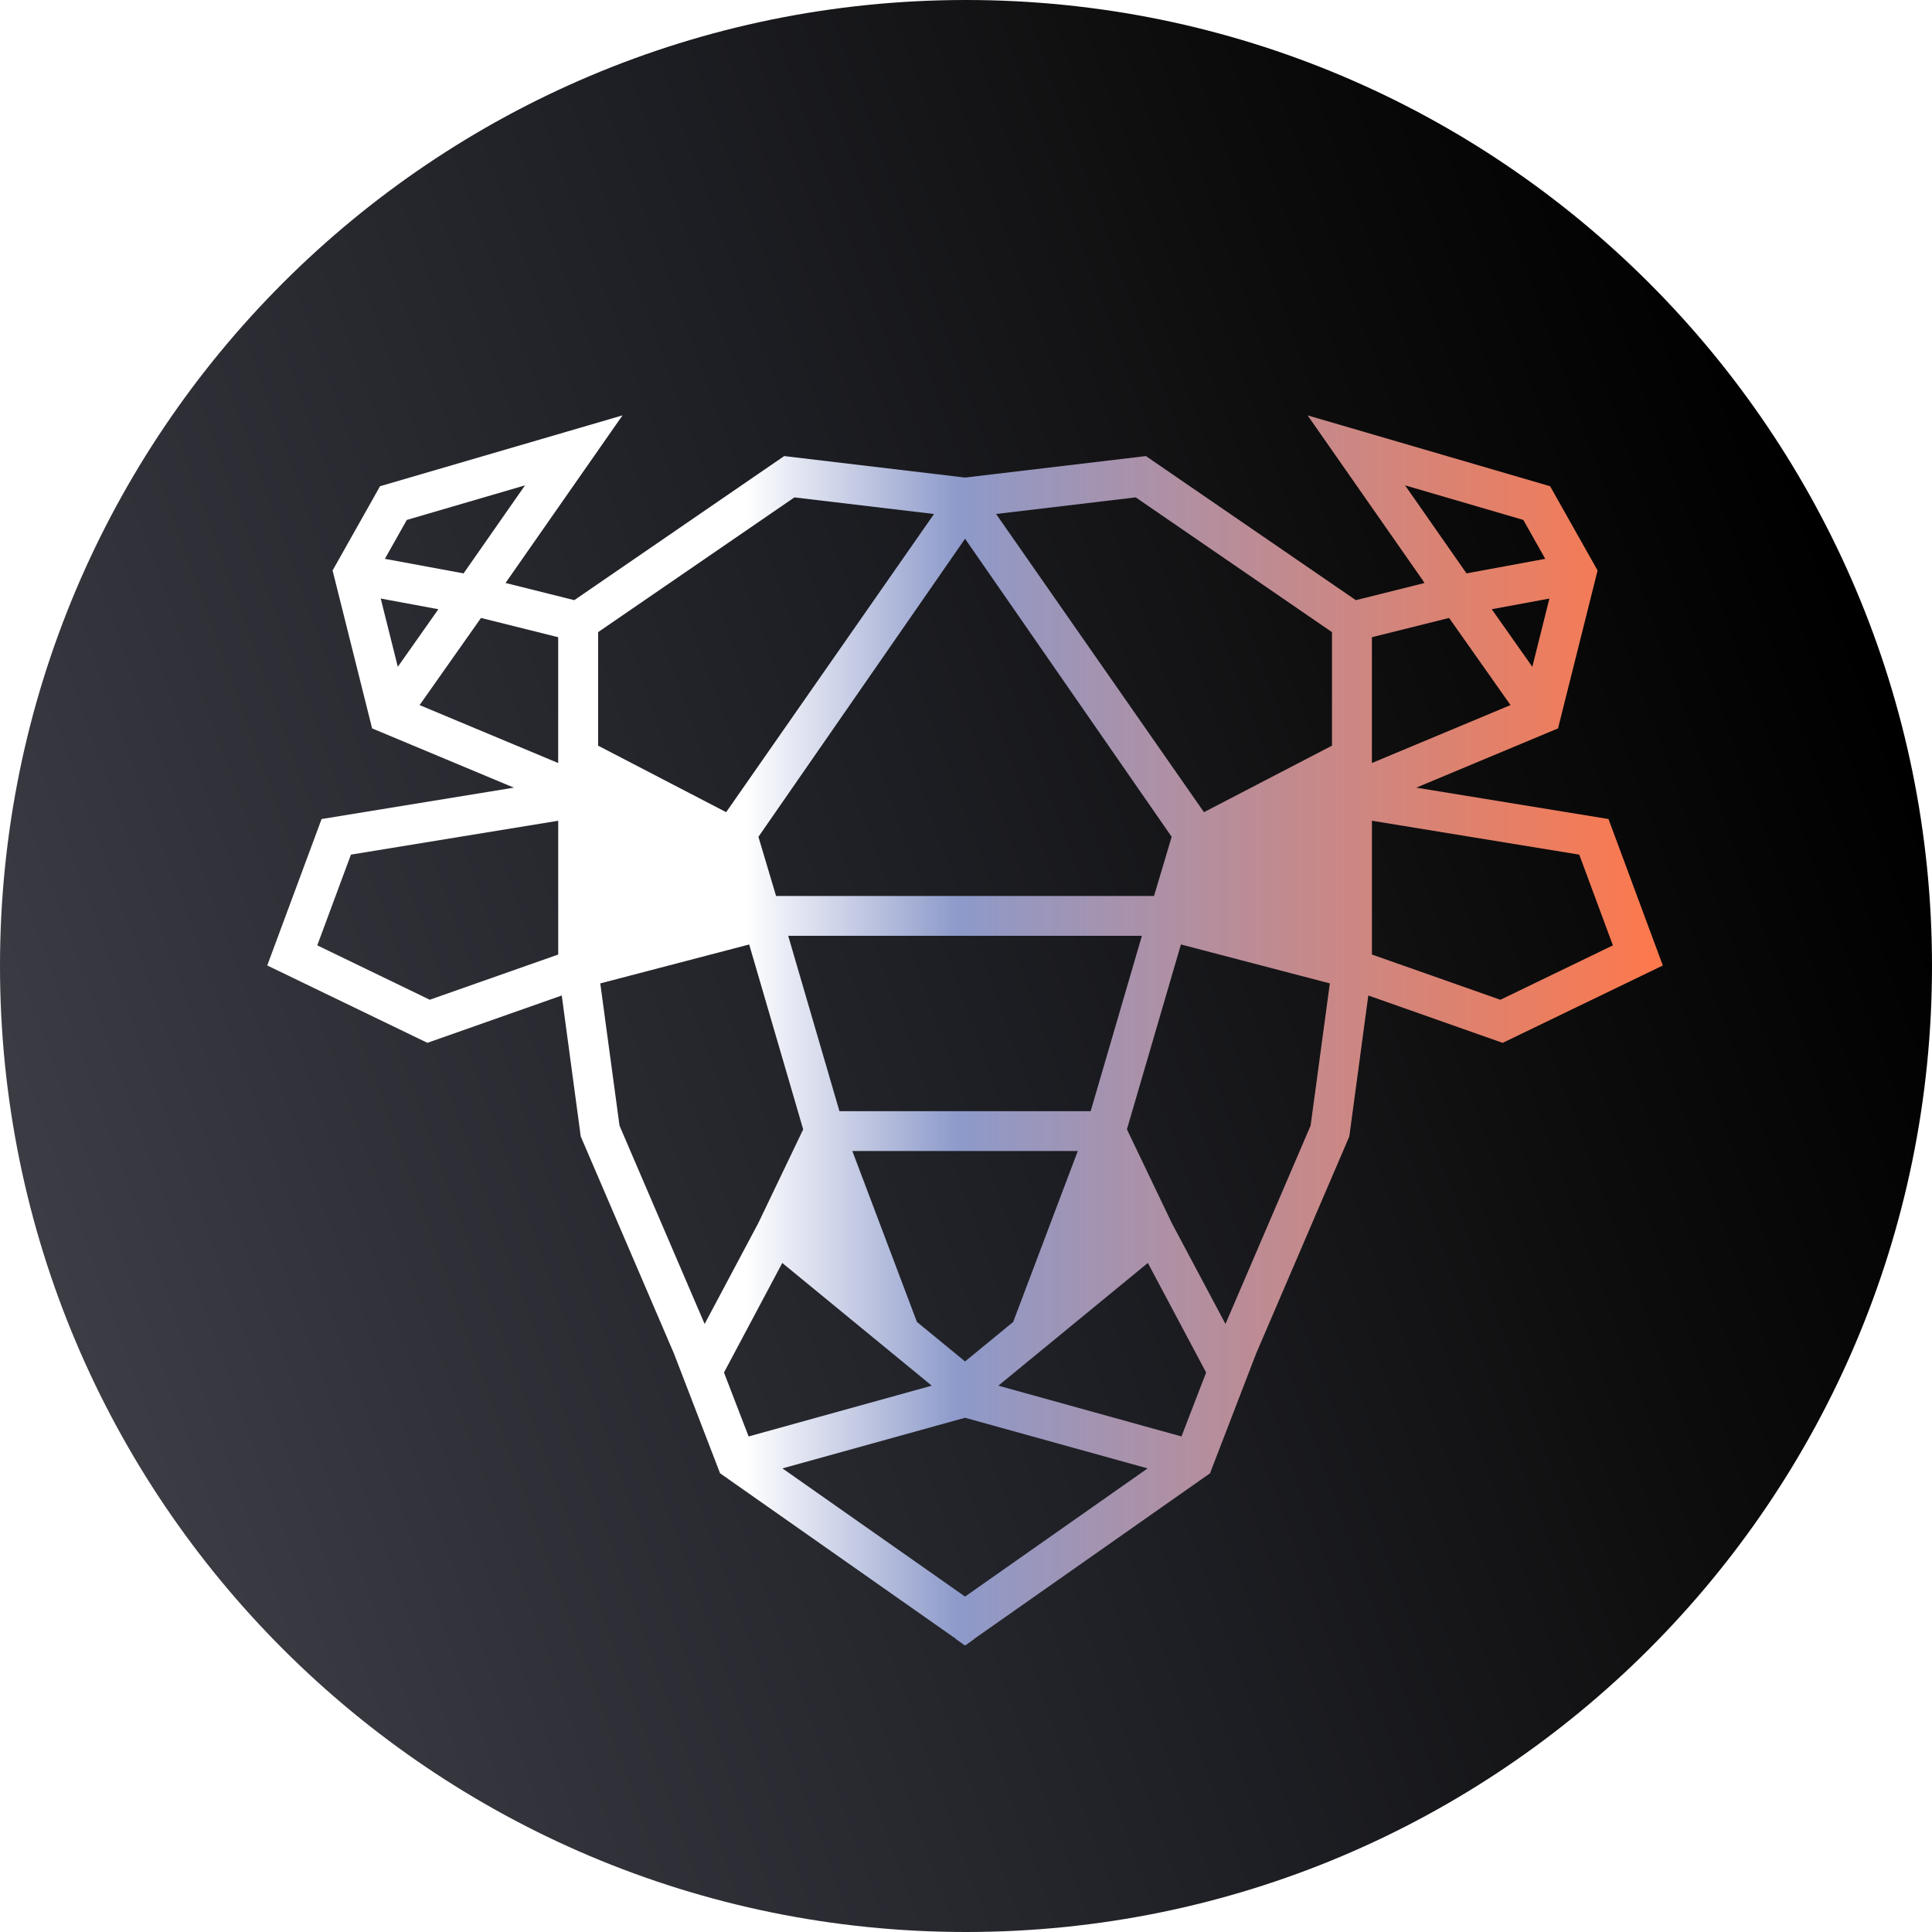
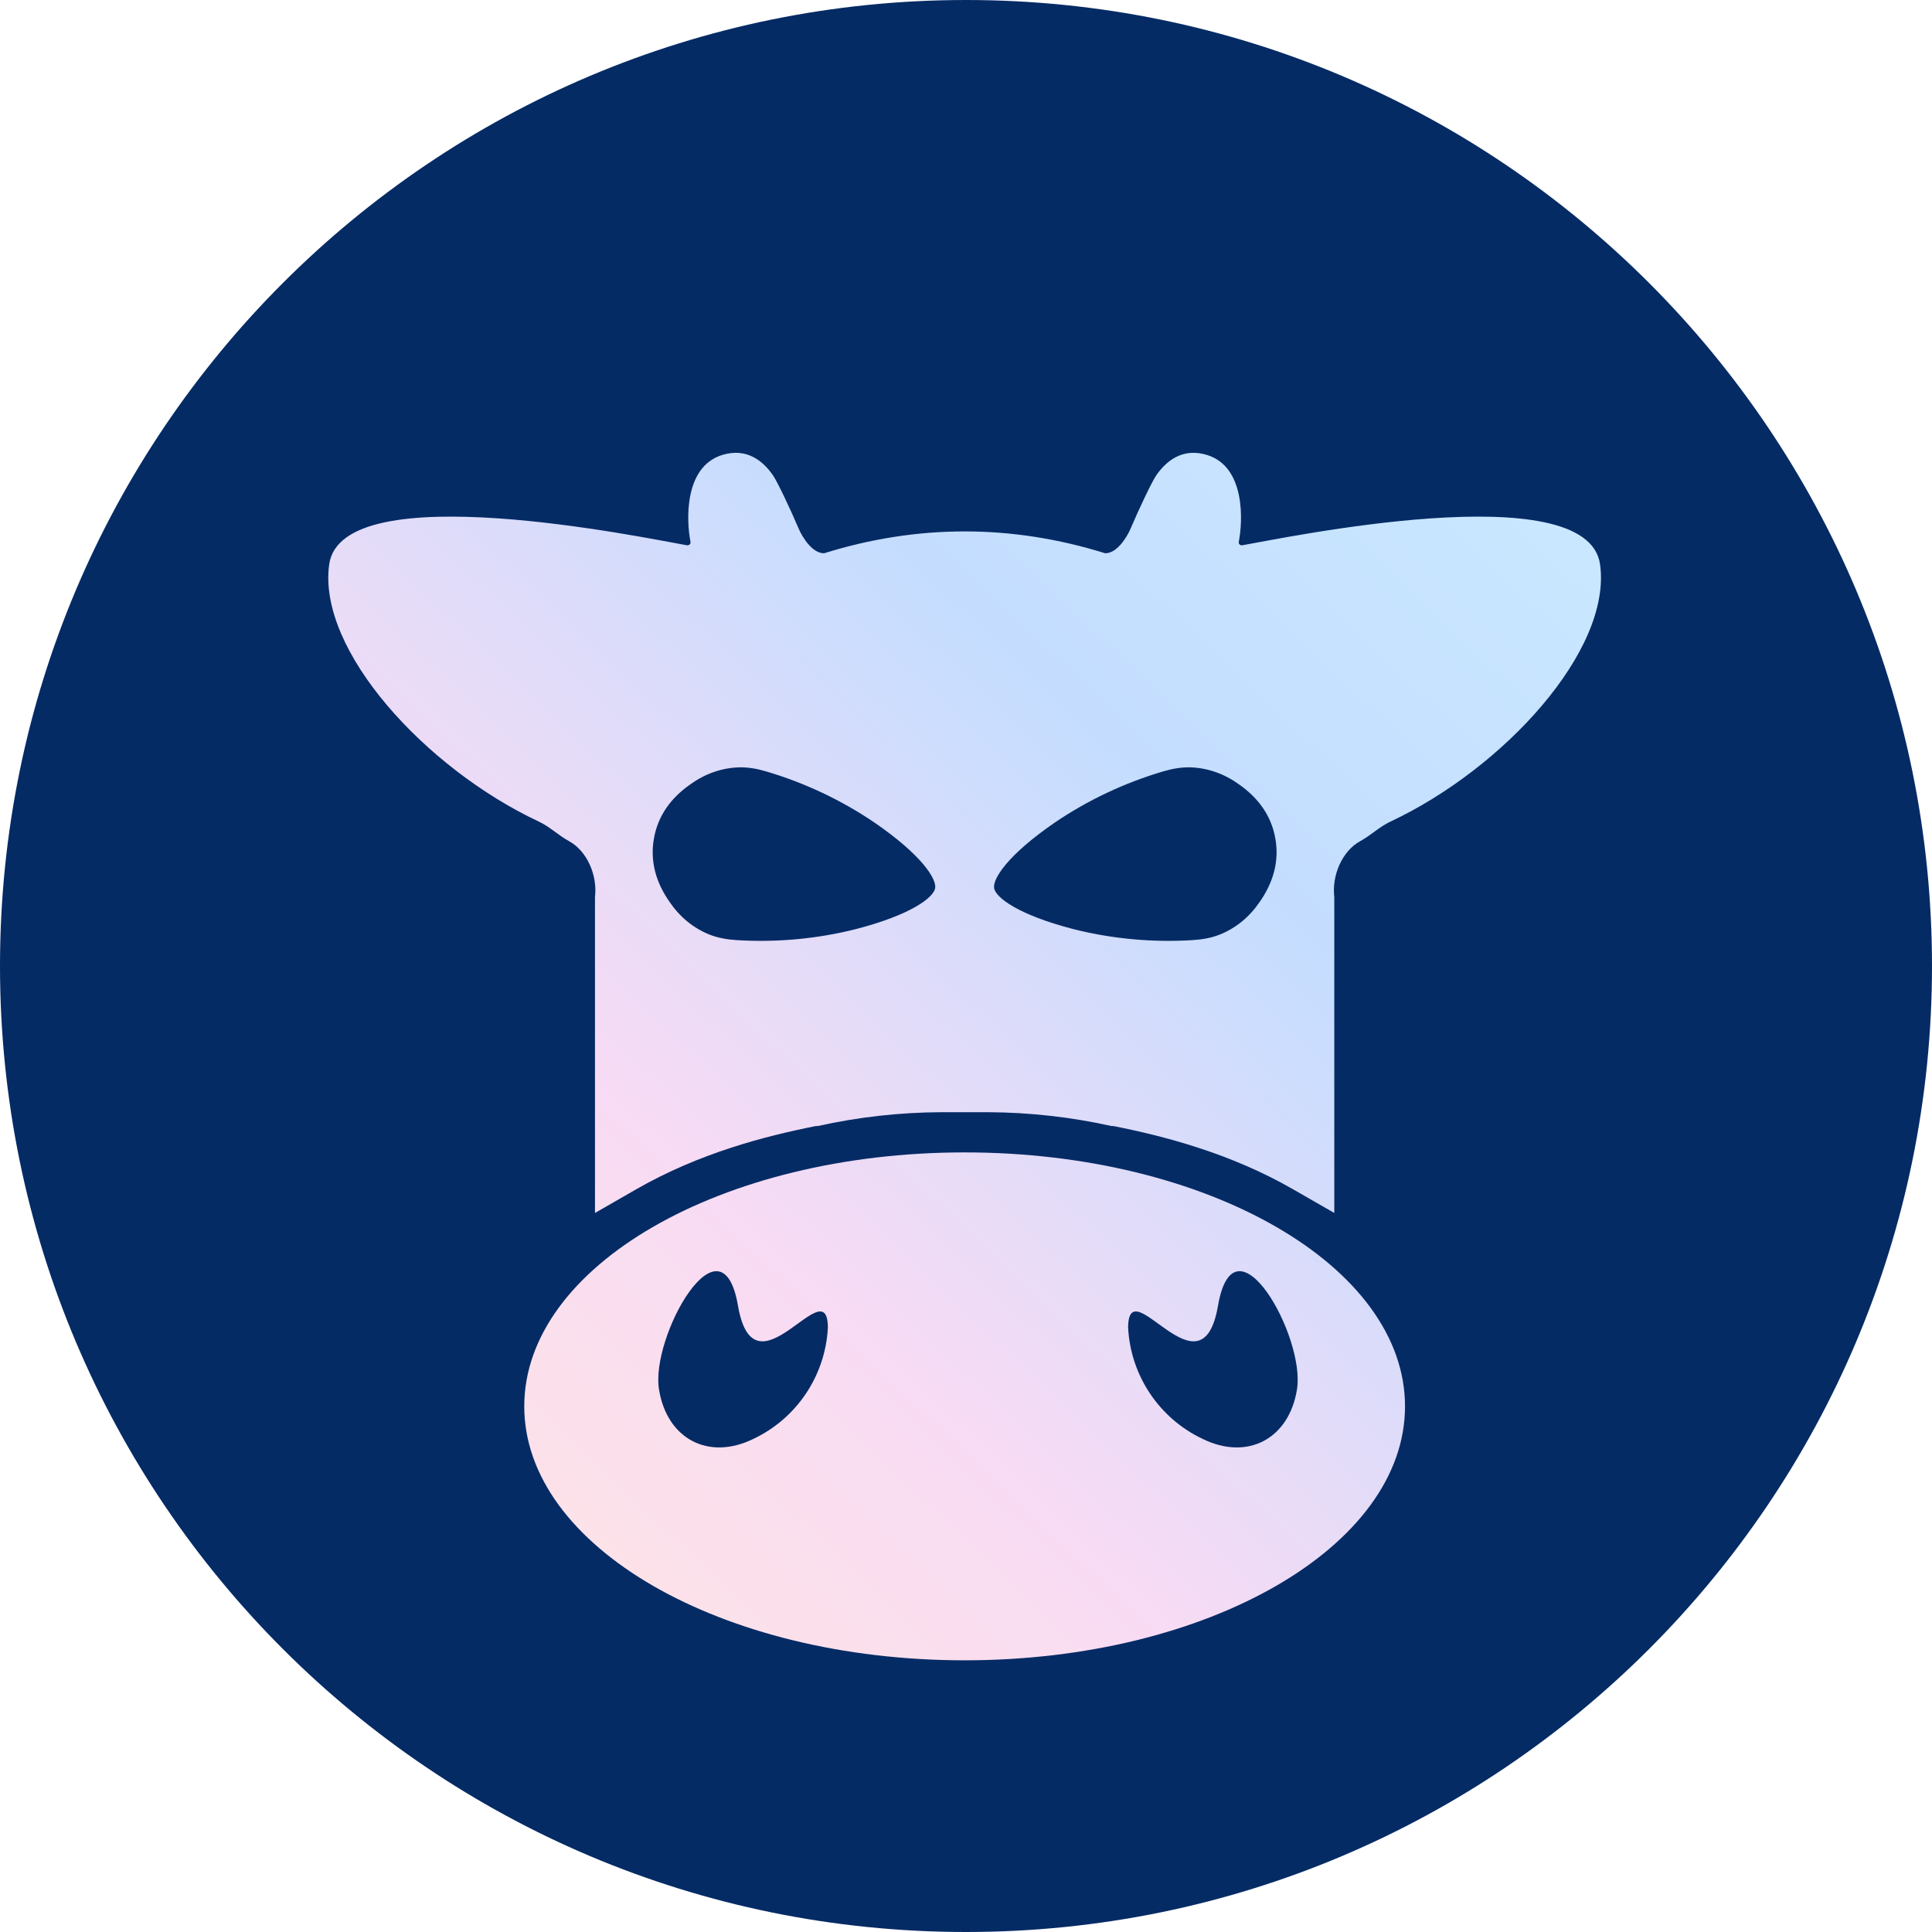
- <svg xmlns="http://www.w3.org/2000/svg" width="250" height="250">
-   <linearGradient id="a" x1="5.715" x2="239.257" y1="162.5" y2="78.37" gradientUnits="userSpaceOnUse">
-     <stop offset="0" stop-color="#3b3c44" />
-     <stop offset=".521" stop-color="#1c1d22" />
-     <stop offset=".766" stop-color="#0e0d0d" />
-     <stop offset="1" />
+ <svg xmlns="http://www.w3.org/2000/svg" fill="none" height="512" viewBox="0 0 512 512" width="512">
+   <linearGradient id="a" gradientUnits="userSpaceOnUse" x1="87" x2="406.558" y1="440" y2="103.193">
+     <stop offset="0" stop-color="#ffe7e0" />
+     <stop offset=".344" stop-color="#f8dbf4" />
+     <stop offset=".688" stop-color="#c4ddff" />
+     <stop offset="1" stop-color="#cae9ff" />
  </linearGradient>
-   <linearGradient id="b" x1="0" x2="1" y1=".5" y2=".5" gradientTransform="matrix(180.5859 0 0 159.168 34.582 53.75)" gradientUnits="userSpaceOnUse">
-     <stop offset=".344" stop-color="#fff" />
-     <stop offset=".495" stop-color="#8d9aca" />
-     <stop offset="1" stop-color="#ff784a" />
-   </linearGradient>
-   <path fill="url(#a)" d="M250 125c0 69.035-55.965 125-125 125S0 194.035 0 125 55.965 0 125 0s125 55.965 125 125zm0 0" />
-   <path fill="url(#b)" d="m208.148 105.984-24.886-4.062 18.347-7.668 5.118-20.434-6.141-10.902-31.383-9.168L184.18 75.2h-.02l.168.241-8.883 2.22-27.164-18.645-23.402 2.78-23.406-2.78-27.16 18.644-8.895-2.222.164-.235h-.004L80.551 53.75l-31.375 9.168-6.14 10.902 5.116 20.434 18.344 7.668-24.883 4.062-7.031 18.946 20.723 10.011 17.386-6.125 2.457 18.239 12.063 28.097 5.965 15.489 30.515 21.422v.035l1.164.82.043-.027.024.015 1.152-.82v-.027l30.5-21.414 5.965-15.489 12.063-28.101 2.457-18.239 17.386 6.13 20.723-10.012-7.027-18.946zm-11.03-38.707 2.835 5.035-10.187 1.883-7.95-11.39 15.297 4.472zm-19.595 31.457v-16.28l9.989-2.493 7.949 11.277zm15.508-19.902 7.461-1.379-2.21 8.832zm1.11 50.535-16.614-5.851v-17.313l26.828 4.387 4.356 11.742-14.566 7.04zM146.96 64.36l25.398 17.438v14.691l-16.566 8.606-26.898-38.586zm5.922 121.516-23.696-6.57 19.344-15.88 7.543 14.177zm-32.313-6.57-23.699 6.57-3.187-8.273 7.543-14.176zm-40.402-33.633-2.492-18.422 19.27-5.035 6.988 23.926-5.809 12.125-6.945 13.054-11.008-25.648zm20.258-29.73-2.285-7.66 26.738-38.571 26.734 38.57-2.281 7.66zm39.039 33-8.36 22.117-6.226 5.109-6.227-5.11-8.359-22.117zm-30.84-5.157-6.629-22.691h45.766l-6.63 22.691zm12.238-77.277-26.898 38.586-16.567-8.606V81.797l25.399-17.434 18.07 2.149zm27.64 123.5-23.624 16.586-23.629-16.586 23.629-6.551zm21.083-44.34-11.008 25.652-6.945-13.054-5.809-12.13 6.988-23.925 19.27 5.039-2.492 18.418zm-113.969-16.3-14.562-7.04 4.355-11.742 26.824-4.383v17.313l-16.617 5.847zm-4.14-43.083-2.211-8.836 7.46 1.383zm16.46-23.48-7.949 11.39-10.183-1.882 2.836-5.036zm-13.64 28.433 7.945-11.277 9.988 2.492v16.281zm0 0" />
+   <circle cx="256" cy="256" fill="#052b65" r="256" />
+   <g fill="url(#a)">
+     <path d="m255.639 305.398c-64.456 0-116.705 30.131-116.705 67.302 0 37.17 52.249 67.3 116.705 67.3s116.704-30.131 116.704-67.3c0-37.17-52.251-67.302-116.704-67.302zm-56.034 75.948c-11.83 5.782-22.847 0-24.96-13.111-2.316-14.046 16.585-47.428 20.935-22.185 4.347 25.241 23.699-10.056 23.818 5.741-.647 12.754-8.254 24.115-19.793 29.555zm144.104-13.111c-2.112 13.111-13.129 18.893-24.956 13.111-11.542-5.44-19.149-16.801-19.793-29.555.118-15.797 19.468 19.5 23.818-5.741 4.347-25.243 23.245 8.139 20.931 22.185z" />
+     <path d="m424.031 149.568c-3.348-23.966-84.293-6.874-94.812-5.063-.54.092-1.045-.369-.934-.905 1.07-5.371 1.845-19.89-8.425-23.034-6.566-2.011-10.895 1.7-13.465 5.444-1.15 1.68-4.593 8.94-6.732 13.981-1.152 2.721-3.836 6.699-6.788 6.627-12.377-3.858-24.808-5.788-37.236-5.788-12.431 0-24.862 1.93-37.239 5.788-2.952.072-5.638-3.906-6.791-6.627-2.138-5.041-5.581-12.301-6.732-13.981-2.568-3.744-6.896-7.455-13.462-5.444-10.27 3.144-9.498 17.663-8.425 23.034.108.536-.396.997-.934.905-10.519-1.811-91.464-18.903-94.814 5.063-3.178 22.732 25.529 54.082 55.566 68.171 2.9 1.36 5.206 3.658 8.015 5.188 4.727 2.577 7.548 9.008 6.855 14.808v83.713l10.967-6.3c16.716-9.59 34.165-14.077 47.597-16.74h.476c10.733-2.384 21.689-3.61 32.684-3.662h12.473c10.992.052 21.949 1.278 32.684 3.662h.474c13.434 2.663 30.881 7.15 47.601 16.74l10.967 6.3v-83.713c-.695-5.8 2.123-12.231 6.85-14.808 2.815-1.53 5.115-3.828 8.015-5.188 30.037-14.09 58.746-45.439 55.566-68.171zm-176.204 85.823c-.464 2.484-6.387 7.057-21.072 10.847-10.283 2.591-20.982 3.556-31.566 2.902-2.488-.157-4.981-.572-7.29-1.514-4.212-1.716-7.77-4.667-10.418-8.555-3.575-5.078-5.278-10.731-4.187-16.843 1.063-6.119 4.593-10.851 9.688-14.395 3.816-2.75 8.167-4.304 12.712-4.473 2.488-.09 4.976.369 7.364 1.078 10.169 3.007 19.896 7.583 28.673 13.539 12.506 8.59 16.51 14.918 16.096 17.414zm85.967 3.68c-2.645 3.888-6.206 6.839-10.419 8.555-2.305.942-4.801 1.357-7.287 1.514-10.584.654-21.285-.312-31.568-2.902-14.688-3.79-20.606-8.363-21.069-10.847-.415-2.497 3.587-8.824 16.095-17.414 8.777-5.957 18.501-10.532 28.673-13.539 2.388-.709 4.874-1.168 7.365-1.078 4.541.169 8.898 1.723 12.711 4.473 5.095 3.544 8.626 8.273 9.686 14.392 1.091 6.112-.613 11.768-4.187 16.846z" />
+   </g>
</svg>
